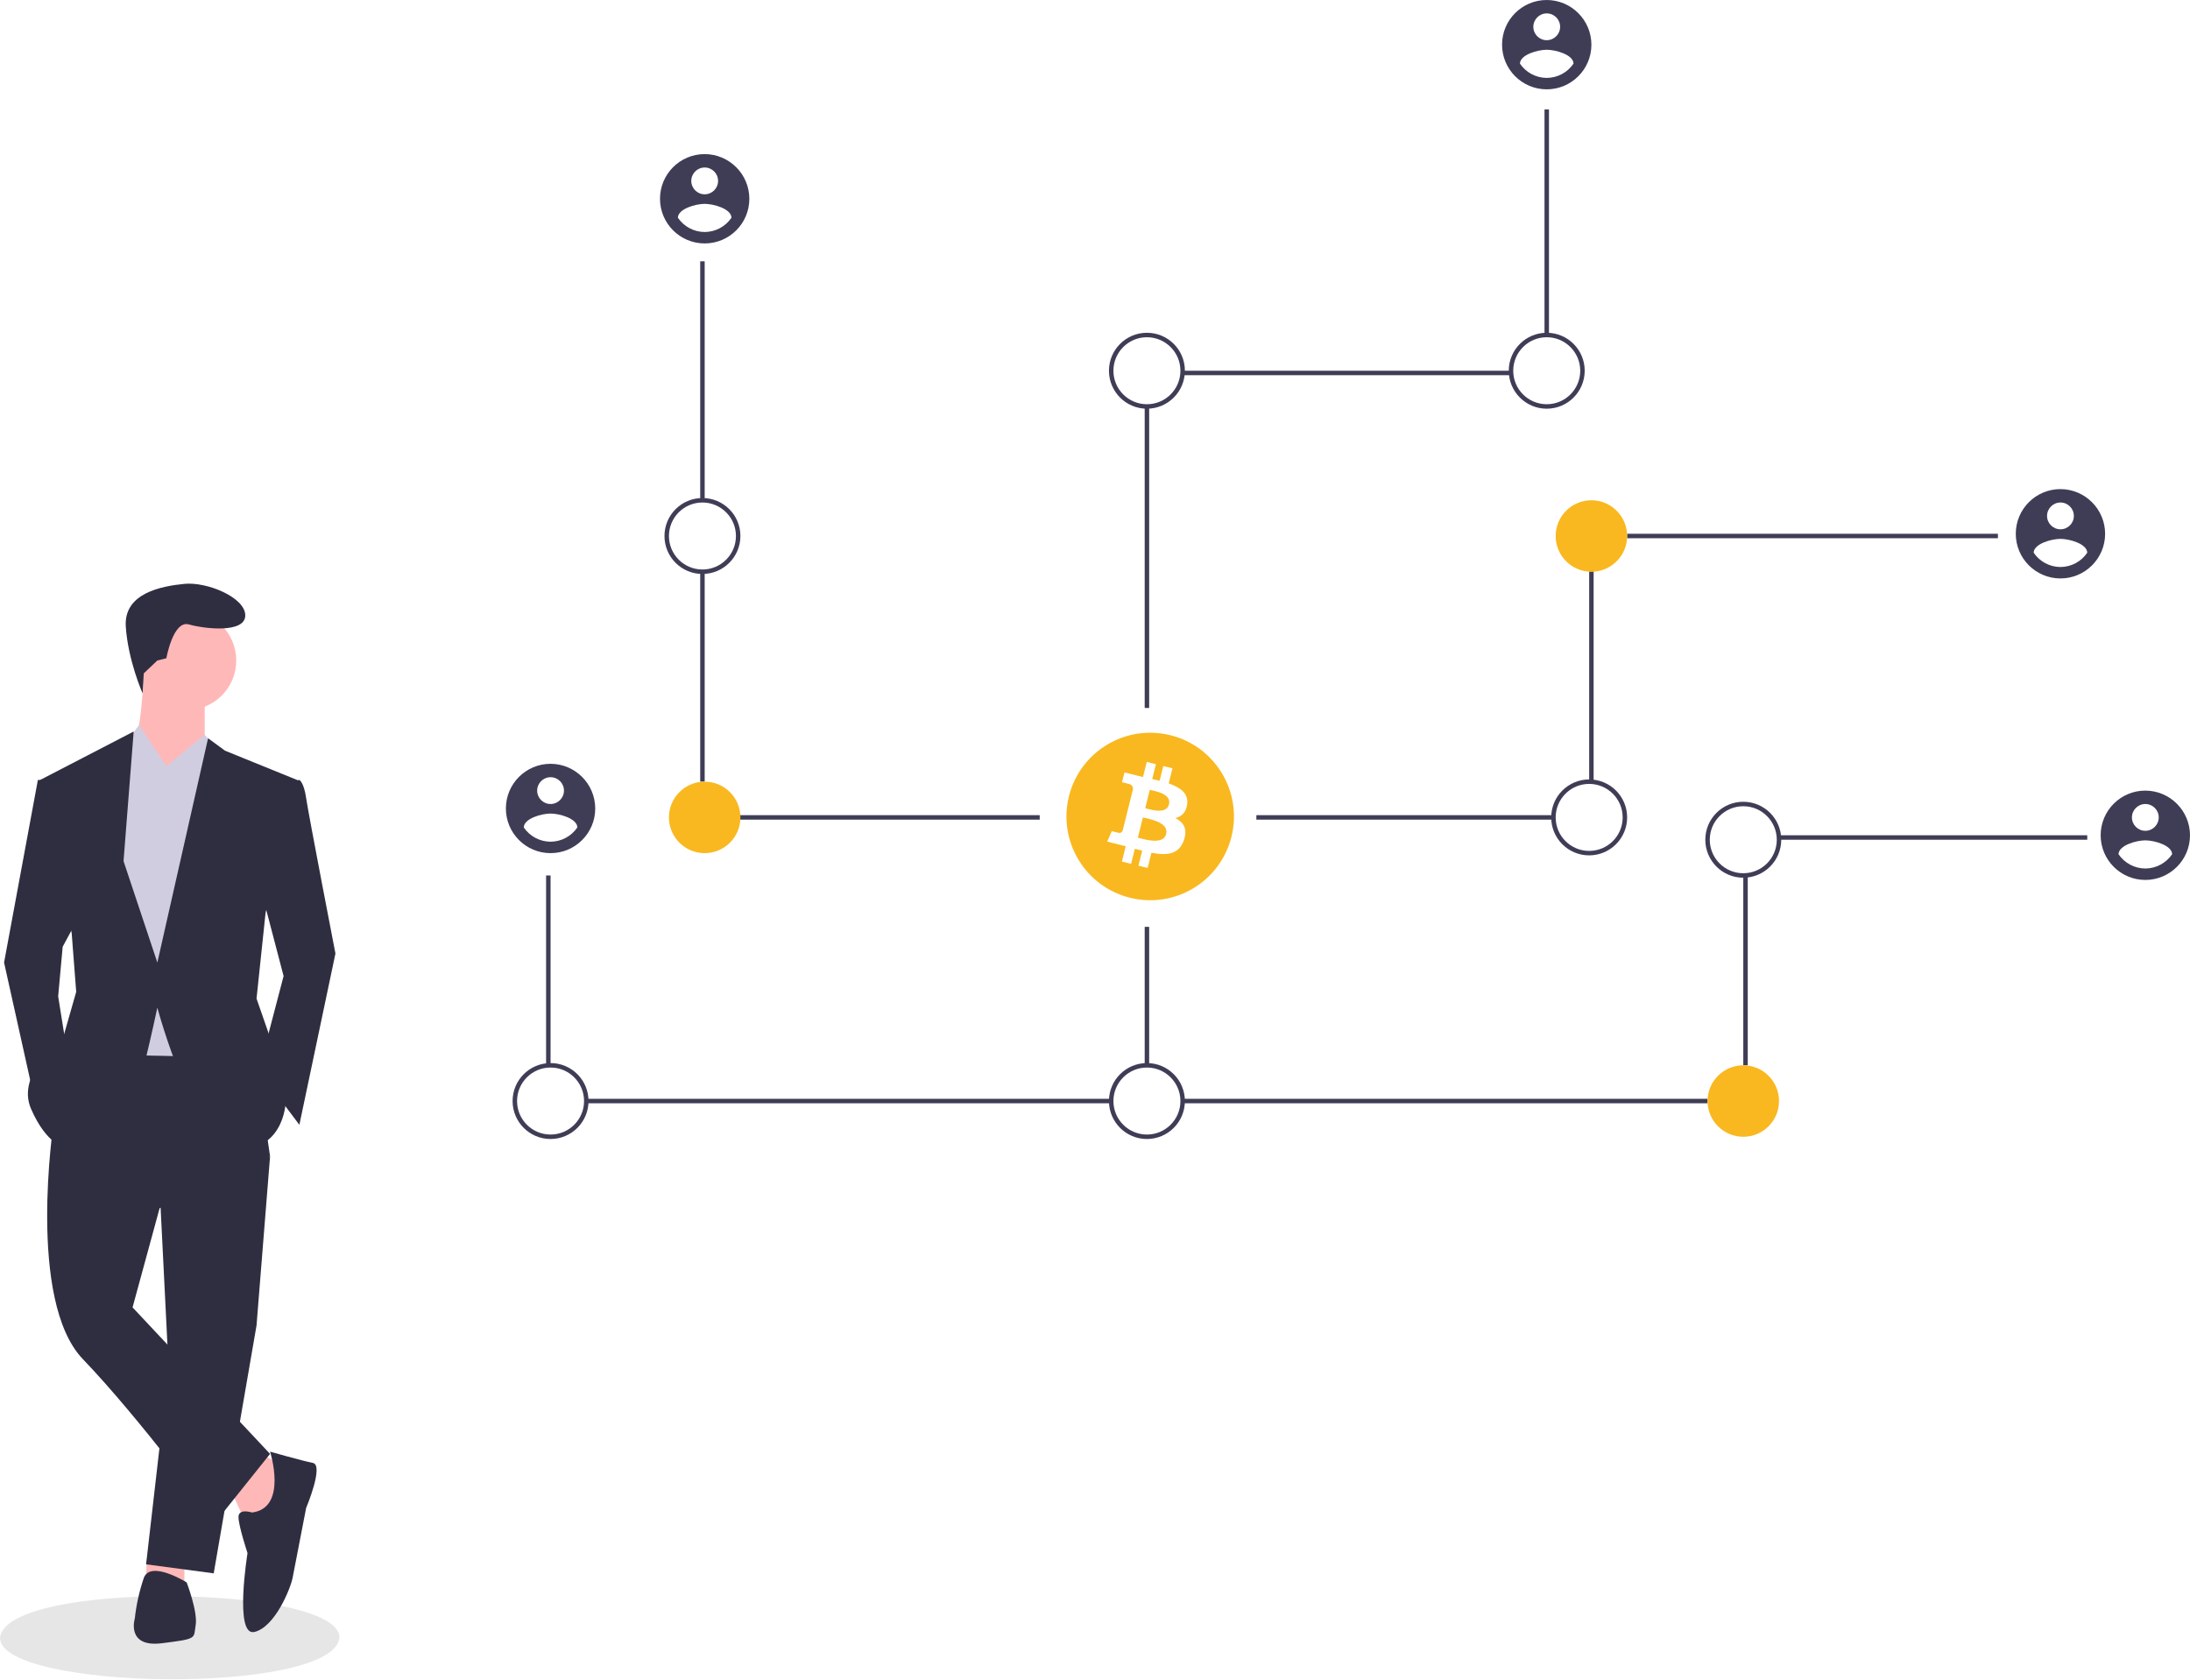
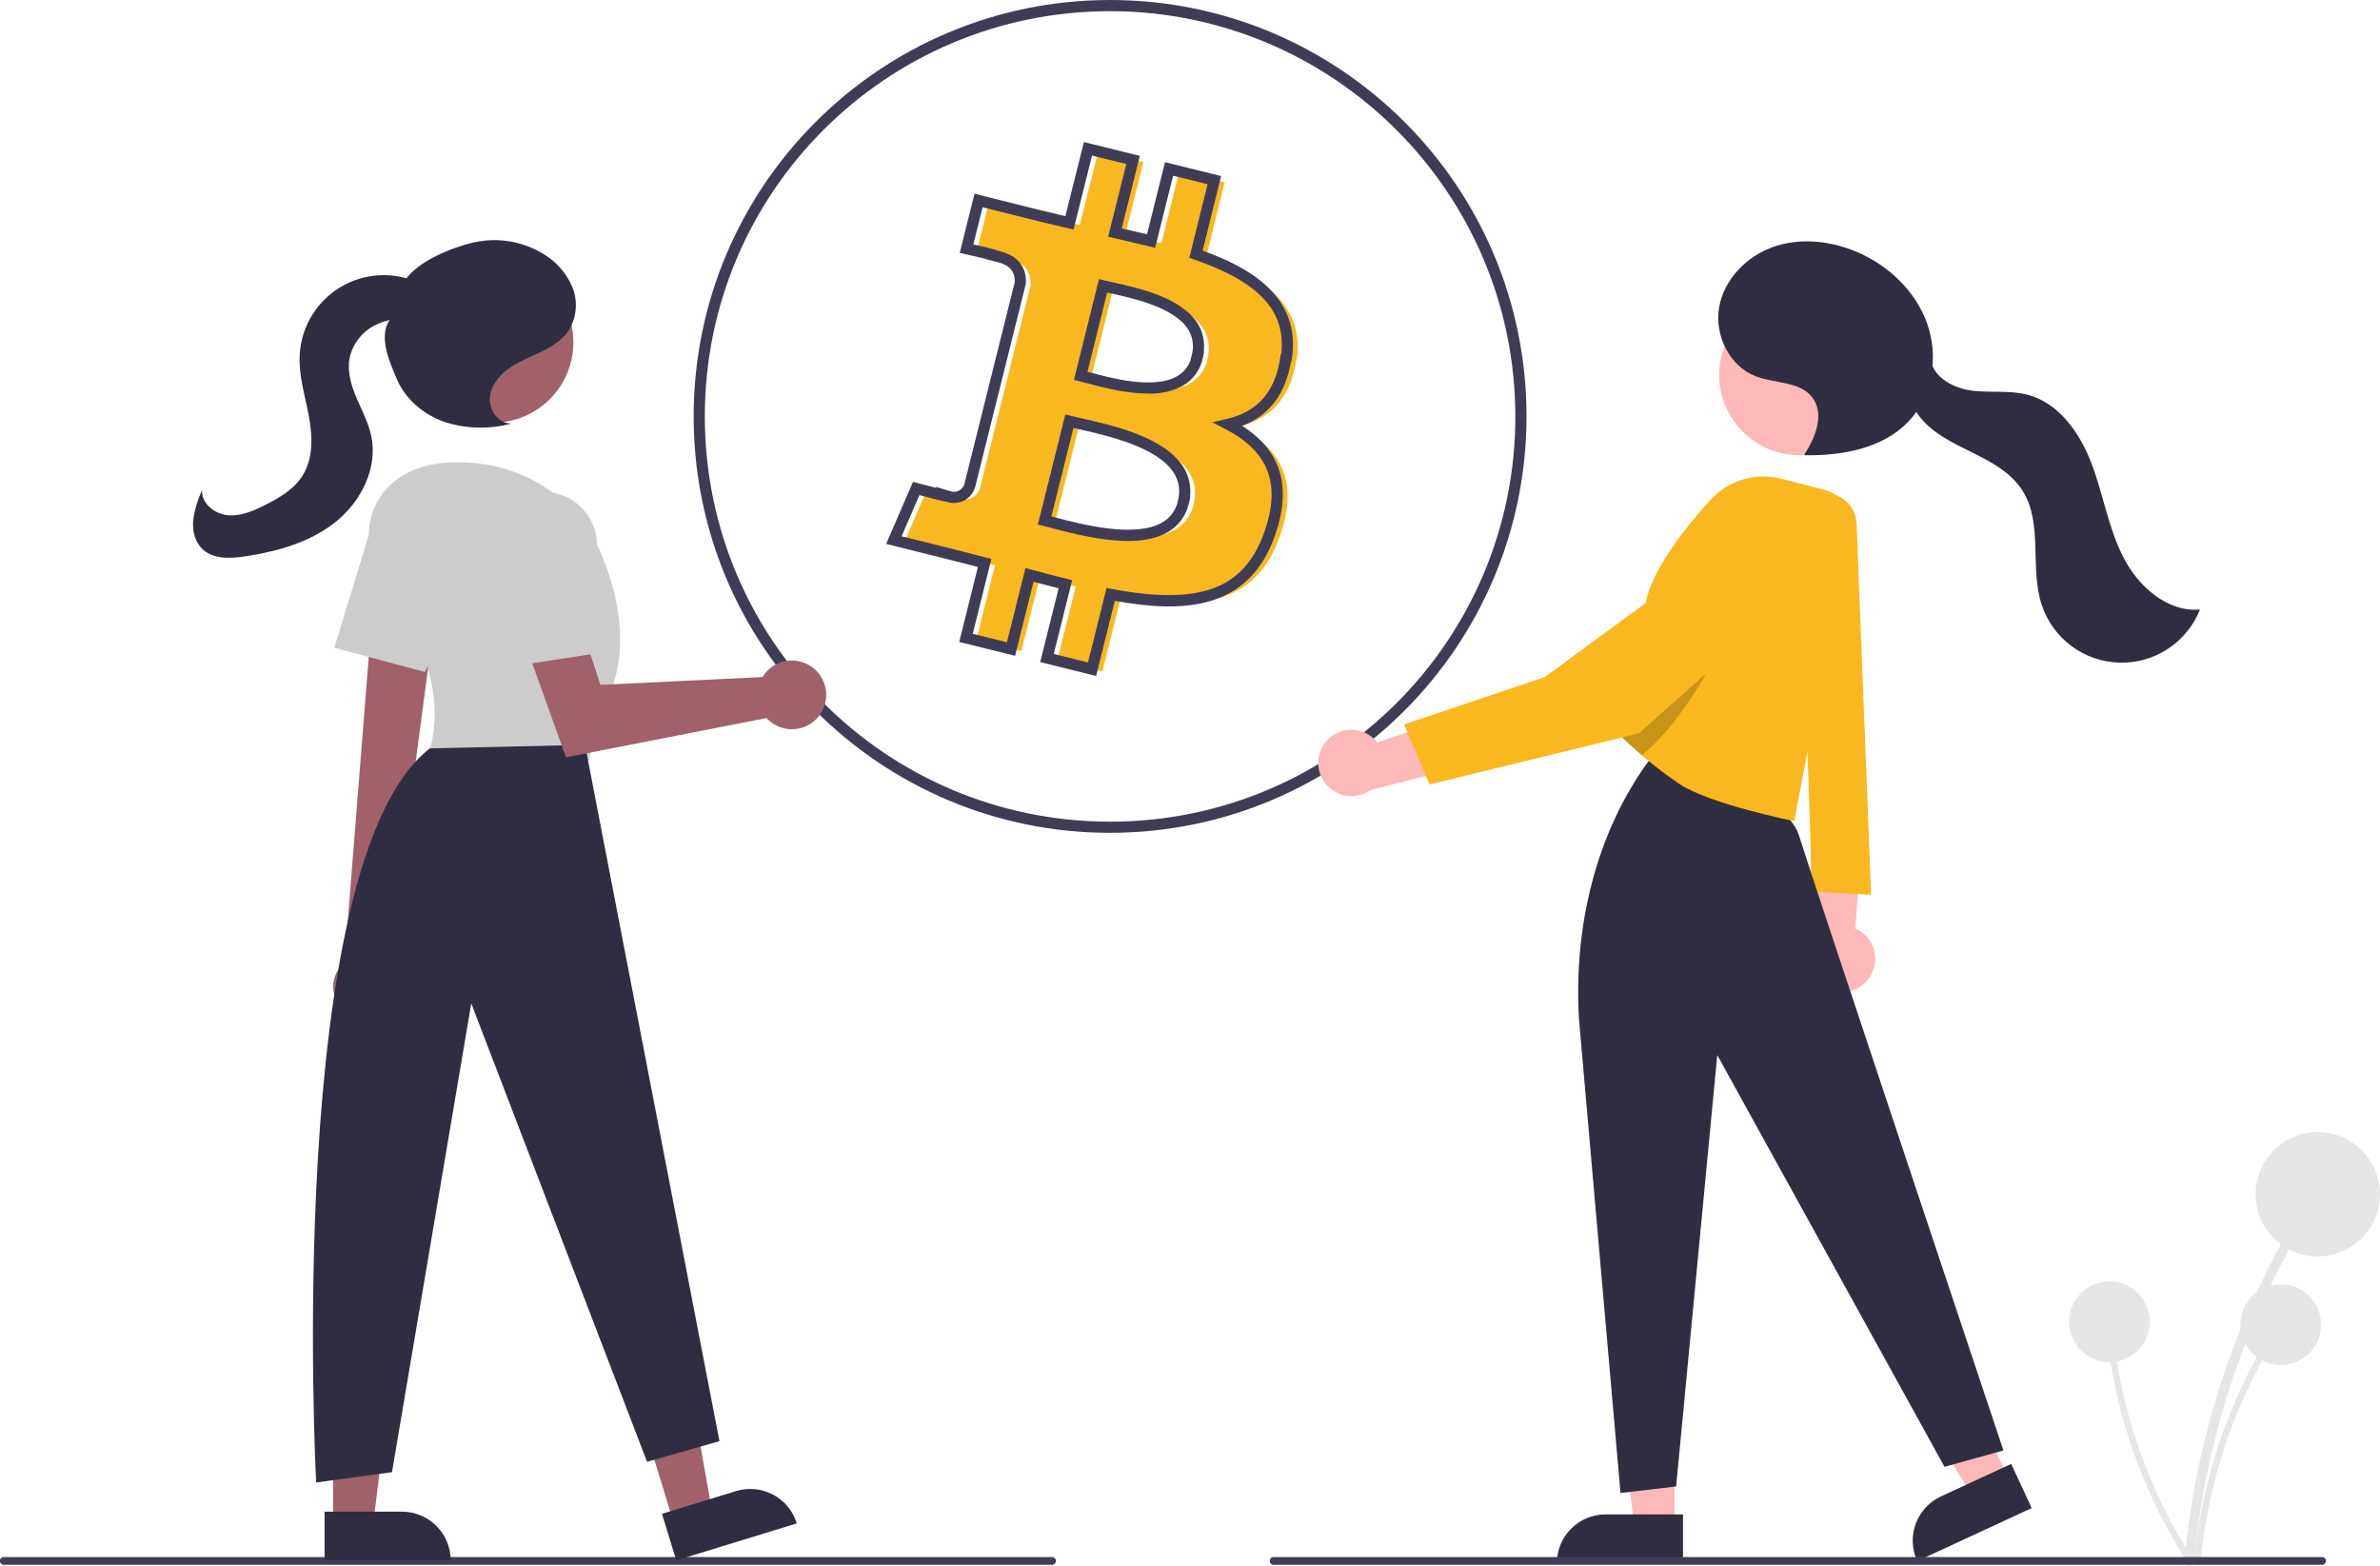
- <svg xmlns="http://www.w3.org/2000/svg" id="fb0462f1-4822-46c6-85a1-002b71cfcb82" data-name="Layer 1" width="980.494" height="751.895" viewBox="0 0 980.494 751.895">
-   <rect x="313.494" y="117" width="2" height="107" fill="#3f3d56" />
-   <rect x="313.494" y="255.85" width="2" height="94.149" fill="#3f3d56" />
-   <rect x="310.494" y="365" width="155" height="2" fill="#3f3d56" />
-   <rect x="244.494" y="392" width="2" height="85" fill="#3f3d56" />
-   <rect x="262.494" y="492" width="235" height="2" fill="#3f3d56" />
-   <path d="M623.247,551.052" transform="translate(-109.7531 -74.05234)" fill="none" stroke="#3f3d56" stroke-miterlimit="10" stroke-width="2" />
-   <path d="M623.247,469.052" transform="translate(-109.7531 -74.05234)" fill="none" stroke="#3f3d56" stroke-miterlimit="10" stroke-width="2" />
-   <rect x="691.494" y="49" width="2" height="101" fill="#3f3d56" />
-   <rect x="529.46" y="166" width="147.034" height="2" fill="#3f3d56" />
-   <rect x="512.494" y="182" width="2" height="135" fill="#3f3d56" />
-   <path d="M424.247,331.052a17,17,0,1,1,17-17A17.019,17.019,0,0,1,424.247,331.052Zm0-32a15,15,0,1,0,15,15A15.017,15.017,0,0,0,424.247,299.052Z" transform="translate(-109.7531 -74.05234)" fill="#3f3d56" />
-   <path d="M356.247,584.052a17,17,0,1,1,17-17A17.019,17.019,0,0,1,356.247,584.052Zm0-32a15,15,0,1,0,15,15A15.017,15.017,0,0,0,356.247,552.052Z" transform="translate(-109.7531 -74.05234)" fill="#3f3d56" />
-   <circle cx="315.494" cy="366" r="16" fill="#f9b81f" />
-   <rect x="728.494" y="239" width="166" height="2" fill="#3f3d56" />
-   <rect x="711.494" y="255.85" width="2" height="94.149" fill="#3f3d56" />
-   <rect x="562.494" y="365" width="133" height="2" fill="#3f3d56" />
-   <rect x="796.494" y="374" width="138" height="2" fill="#3f3d56" />
-   <rect x="780.494" y="392" width="2" height="85" fill="#3f3d56" />
-   <rect x="529.494" y="492" width="235" height="2" fill="#3f3d56" />
-   <rect x="512.494" y="415" width="2" height="62" fill="#3f3d56" />
-   <circle cx="712.494" cy="240" r="16" fill="#f9b81f" />
-   <path d="M802.247,257.052a17,17,0,1,1,17-17A17.019,17.019,0,0,1,802.247,257.052Zm0-32a15,15,0,1,0,15,15A15.017,15.017,0,0,0,802.247,225.052Z" transform="translate(-109.7531 -74.05234)" fill="#3f3d56" />
-   <path d="M623.247,257.052a17,17,0,1,1,17-17A17.019,17.019,0,0,1,623.247,257.052Zm0-32a15,15,0,1,0,15,15A15.017,15.017,0,0,0,623.247,225.052Z" transform="translate(-109.7531 -74.05234)" fill="#3f3d56" />
-   <path d="M890.247,467.052a17,17,0,1,1,17-17A17.019,17.019,0,0,1,890.247,467.052Zm0-32a15,15,0,1,0,15,15A15.017,15.017,0,0,0,890.247,435.052Z" transform="translate(-109.7531 -74.05234)" fill="#3f3d56" />
-   <circle cx="780.494" cy="493" r="16" fill="#f9b81f" />
-   <path d="M623.247,584.052a17,17,0,1,1,17-17A17.019,17.019,0,0,1,623.247,584.052Zm0-32a15,15,0,1,0,15,15A15.017,15.017,0,0,0,623.247,552.052Z" transform="translate(-109.7531 -74.05234)" fill="#3f3d56" />
-   <path d="M821.247,457.052a17,17,0,1,1,17-17A17.019,17.019,0,0,1,821.247,457.052Zm0-32a15,15,0,1,0,15,15A15.017,15.017,0,0,0,821.247,425.052Z" transform="translate(-109.7531 -74.05234)" fill="#3f3d56" />
-   <path d="M356.247,416.052a20,20,0,1,0,20,20A20.059,20.059,0,0,0,356.247,416.052Zm0,6a6,6,0,1,1-6,6,6.02,6.02,0,0,1,6-6Zm0,28.885a14.57,14.57,0,0,1-12-6.404c.096-4,8-6.202,12-6.202s11.904,2.202,12,6.202a14.594,14.594,0,0,1-12,6.404Z" transform="translate(-109.7531 -74.05234)" fill="#3f3d56" />
-   <path d="M425.247,143.052a20,20,0,1,0,20,20A20.059,20.059,0,0,0,425.247,143.052Zm0,6a6,6,0,1,1-6,6,6.02,6.02,0,0,1,6-6Zm0,28.885a14.57,14.57,0,0,1-12-6.404c.096-4,8-6.202,12-6.202s11.904,2.202,12,6.202a14.594,14.594,0,0,1-12,6.404Z" transform="translate(-109.7531 -74.05234)" fill="#3f3d56" />
-   <path d="M802.247,74.052a20,20,0,1,0,20,20A20.059,20.059,0,0,0,802.247,74.052Zm0,6a6,6,0,1,1-6,6,6.02,6.02,0,0,1,6-6Zm0,28.885a14.57,14.57,0,0,1-12-6.404c.096-4,8-6.202,12-6.202s11.904,2.202,12,6.202a14.594,14.594,0,0,1-12,6.404Z" transform="translate(-109.7531 -74.05234)" fill="#3f3d56" />
-   <path d="M1032.247,293.052a20,20,0,1,0,20,20A20.059,20.059,0,0,0,1032.247,293.052Zm0,6a6,6,0,1,1-6,6,6.02,6.02,0,0,1,6-6Zm0,28.885a14.57,14.57,0,0,1-12-6.404c.096-4,8-6.202,12-6.202s11.904,2.202,12,6.202a14.594,14.594,0,0,1-12,6.404Z" transform="translate(-109.7531 -74.05234)" fill="#3f3d56" />
-   <path d="M1070.247,428.052a20,20,0,1,0,20,20A20.059,20.059,0,0,0,1070.247,428.052Zm0,6a6,6,0,1,1-6,6,6.02,6.02,0,0,1,6-6Zm0,28.885a14.57,14.57,0,0,1-12-6.404c.096-4,8-6.202,12-6.202s11.904,2.202,12,6.202a14.594,14.594,0,0,1-12,6.404Z" transform="translate(-109.7531 -74.05234)" fill="#3f3d56" />
-   <path d="M624.525,427.719l-2.049,8.215c2.323.579,9.483,2.941,10.643-1.708C634.328,429.379,626.848,428.298,624.525,427.719Z" transform="translate(-109.7531 -74.05234)" fill="#f9b81f" />
-   <path d="M621.443,440.08l-2.26,9.058c2.789.693,11.392,3.455,12.664-1.655C633.176,442.155,624.232,440.776,621.443,440.08Z" transform="translate(-109.7531 -74.05234)" fill="#f9b81f" />
-   <path d="M633.787,403.264a37.493,37.493,0,1,0,27.308,45.451A37.487,37.487,0,0,0,633.787,403.264Zm7.462,31.037c-.541,3.653-2.565,5.422-5.254,6.041,3.691,1.921,5.57,4.869,3.78,9.979-2.22,6.345-7.497,6.881-14.512,5.553l-1.703,6.824-4.115-1.025,1.68-6.733q-1.644-.407-3.279-.85l-1.686,6.764-4.11-1.026,1.703-6.836c-.961-.246-1.937-.508-2.933-.757l-5.354-1.336,2.042-4.709s3.032.807,2.991.747a1.496,1.496,0,0,0,1.885-.978l2.691-10.787c.151.037.298.073.434.108a3.496,3.496,0,0,0-.427-.137l1.919-7.701a2.189,2.189,0,0,0-1.917-2.392c.065-.044-2.988-.743-2.988-.743l1.095-4.395,5.675,1.417-.005.021c.853.212,1.732.413,2.628.617l1.686-6.757,4.112,1.025-1.652,6.625c1.104.252,2.215.506,3.297.775l1.641-6.581,4.114,1.025-1.685,6.76C638.196,426.628,641.995,429.31,641.249,434.301Z" transform="translate(-109.7531 -74.05234)" fill="#f9b81f" />
-   <path d="M261.753,807.346c-2.845,25.876-152.226,23.704-151.999-.002C112.599,781.47,261.979,783.642,261.753,807.346Z" transform="translate(-109.7531 -74.05234)" fill="#e6e6e6" />
-   <polygon points="103.754 668.156 109.81 681.276 120.911 680.267 127.976 657.054 116.874 650.999 103.754 668.156" fill="#ffb8b8" />
-   <polygon points="65.642 698.373 65.403 707.516 82.56 708.525 82.56 697.424 65.642 698.373" fill="#ffb8b8" />
-   <polygon points="71.458 531.908 75.495 612.647 65.403 700.451 95.68 704.488 114.856 593.472 120.911 517.778 71.458 531.908" fill="#2f2e41" />
-   <path d="M133.777,576.692s-12.111,79.73,13.12,105.971,59.545,72.666,59.545,72.666l24.222-30.277L169.101,659.45l12.111-44.407,49.453-23.213-8.074-55.508-72.666-1.009Z" transform="translate(-109.7531 -74.05234)" fill="#2f2e41" />
-   <circle cx="83.569" cy="295.744" r="22.203" fill="#ffb8b8" />
-   <path d="M174.147,374.843s-1.009,31.287-6.055,35.324,18.166,21.194,18.166,21.194l15.139-24.222V384.935Z" transform="translate(-109.7531 -74.05234)" fill="#ffb8b8" />
-   <polygon points="74.486 343.179 62.233 324.677 55.31 334.096 45.218 362.355 53.292 472.362 100.726 473.371 106.782 347.216 91.643 329.05 74.486 343.179" fill="#d0cde1" />
-   <path d="M235.711,424.296l8.074-1.009s2.018,1.009,3.028,8.074,13.12,69.638,13.12,69.638l-16.148,76.703-18.166-24.222,11.102-42.388-11.102-42.388Z" transform="translate(-109.7531 -74.05234)" fill="#2f2e41" />
-   <polygon points="23.015 349.234 16.959 349.234 1.821 430.983 15.95 494.566 30.079 471.353 26.042 446.122 28.061 423.919 35.126 410.798 23.015 349.234" fill="#2f2e41" />
-   <path d="M222.59,751.291s-6.055-2.018-6.055,2.018,4.037,16.148,4.037,16.148-6.055,37.342,3.028,35.324,16.148-19.176,17.157-24.222,6.055-31.287,6.055-31.287,8.074-19.176,3.028-20.185-19.176-5.046-19.176-5.046S238.738,749.273,222.59,751.291Z" transform="translate(-109.7531 -74.05234)" fill="#2f2e41" />
-   <path d="M193.322,782.578s-16.148-10.092-19.176-2.018a84.801,84.801,0,0,0-4.037,18.166s-4.037,13.12,12.111,11.102,14.129-2.018,15.139-8.074S193.322,782.578,193.322,782.578Z" transform="translate(-109.7531 -74.05234)" fill="#2f2e41" />
-   <path d="M180.202,369.797l4.037-1.009s3.028-17.157,10.092-15.139,25.231,4.037,25.231-4.037-17.157-15.139-27.25-14.129-27.25,4.037-26.24,19.176,7.522,29.865,7.522,29.865l.526-8.976Z" transform="translate(-109.7531 -74.05234)" fill="#2f2e41" />
-   <polygon points="91.643 355.29 74.486 343.179 91.643 329.05 97.6 336.197 91.643 355.29" fill="#d0cde1" />
-   <polygon points="59.347 354.281 74.486 343.179 62.375 325.013 55.31 334.096 59.347 354.281" fill="#d0cde1" />
-   <path d="M242.775,423.287l-32.296-13.12-7.569-5.551-22.708,100.42-15.139-45.416,4.542-58.032-41.884,21.699L141.851,491.915l2.018,26.24L137.814,539.35s-21.194,15.139-14.129,31.287,15.139,17.157,15.139,17.157,34.314-32.296,36.333-40.37,5.046-22.203,5.046-22.203,17.157,64.592,37.342,63.582,20.185-22.203,20.185-22.203l-5.046-22.203L224.609,521.183l4.037-38.351Z" transform="translate(-109.7531 -74.05234)" fill="#2f2e41" />
+ <svg xmlns="http://www.w3.org/2000/svg" id="aac55e20-4295-4738-859e-026cde4431f5" data-name="Layer 1" width="727.21" height="478.36" viewBox="0 0 727.21 478.36">
+   <path d="M604.991,289.168l5.615-22.646L596.765,263.109l-5.495,22.032c-3.618-.904-7.338-1.707-11.042-2.594l5.53-22.185-13.772-3.413L566.338,279.56q-4.506-1.024-8.789-2.065l-18.994-4.744-3.669,14.711s10,2.287,10,2.492c5.58,1.399,6.587,5.12,6.417,8.004l-6.434,25.786a10.033,10.033,0,0,1,1.433.461l-1.451-.358-9.01,36.111a4.992,4.992,0,0,1-6.28,3.277H529.527c.137.205-10.017-2.492-10.017-2.492l-6.826,15.769,17.919,4.471c3.413.836,6.604,1.707,9.813,2.526L534.715,406.392,548.47,409.805l5.649-22.646c3.652.99,7.321,1.928,10.973,2.85l-5.632,22.544,13.772,3.413,5.7-22.851c23.482,4.437,41.162,2.645,48.585-18.584,5.99-17.066-.29-26.964-12.663-33.397,8.994-2.082,15.786-7.987,17.595-20.223l.153-.068C635.095,304.135,622.364,295.158,604.991,289.168Zm-3.857,75.806c-4.249,17.066-33.055,7.85-42.391,5.546l7.56-30.326c9.3,2.338,39.251,6.946,34.796,24.779Zm4.266-44.371c-3.891,15.564-27.851,7.645-35.633,5.717l6.826-27.493c7.765,1.928,32.817,5.546,28.704,21.776Z" transform="translate(-236.3952 -210.8201)" fill="#f9b81f" />
+   <path d="M575.583,465.303A127.241,127.241,0,1,1,702.824,338.061,127.385,127.385,0,0,1,575.583,465.303Zm0-251.07A123.828,123.828,0,1,0,699.411,338.061,123.968,123.968,0,0,0,575.583,214.233ZM571.314,417.367l-17.086-4.235,5.633-22.547c-2.554-.643-5.121-1.31-7.669-1.992l-5.64,22.613-17.067-4.235,5.704-22.9q-.999-.26-2.004-.523c-2.003-.524-4.034-1.056-6.15-1.575l-19.878-4.961,8.21-18.963,1.42.377c1.965.522,4.041,1.063,5.771,1.504l-.24-.36,4.539,1.362a3.312,3.312,0,0,0,4.196-2.152l8.596-34.46-.008-.003,6.806-27.278c.135-3.201-1.547-5.196-5.136-6.095l-3.831-.961.095-.061c-1.811-.439-4.086-.972-6.229-1.462l-1.697-.387,4.503-18.056,20.651,5.158q3.476.852,7.125,1.684l5.656-22.642,17.084,4.234-5.525,22.168q1.458.34,2.914.672c1.613.371,3.219.739,4.81,1.122l5.495-22.034,17.151,4.23L603.86,287.407c13.547,4.857,30.168,13.588,27.27,33.021l-.138.927-.164.072c-1.692,9.839-6.685,16.39-14.872,19.526,11.951,7.64,15.222,18.628,10.011,33.475-8.231,23.539-29.151,23.535-48.928,19.989Zm-12.945-6.725,10.459,2.592L574.505,390.474l1.582.299c27.015,5.104,40.534.042,46.658-17.471,5.096-14.519,1.334-24.47-11.84-31.321l-4.104-2.134,4.506-1.042c9.414-2.179,14.742-8.331,16.291-18.81l.137-.928.139-.062c1.529-13.099-6.723-22.034-26.603-28.889l-1.476-.508,5.579-22.504-10.529-2.596-5.497,22.037-1.657-.414c-2.108-.527-4.25-1.019-6.404-1.513-1.538-.353-3.081-.707-4.621-1.077l-1.674-.402L580.528,260.942l-10.46-2.592-5.641,22.58-1.629-.371c-3.013-.686-5.958-1.37-8.817-2.072l-17.345-4.333-2.835,11.366a82.002,82.002,0,0,1,8.394,2.126c5.152,1.312,7.939,4.861,7.65,9.746l-.048.312-6.048,24.239.02.008-.406,1.539-.08-.02-.032.098.095.024-9.011,36.111a6.72,6.72,0,0,1-8.457,4.499l.005-.016c-1.305-.176-3.724-.804-8.553-2.085l-5.443,12.573,15.967,3.984c2.127.522,4.176,1.057,6.195,1.587,1.215.317,2.419.633,3.626.942l1.644.419-5.698,22.874,10.443,2.591,5.658-22.682,1.681.455c3.623.982,7.303,1.938,10.938,2.841l1.659.412Zm22.622-34.529c-8.259,0-17.314-2.38-23.141-3.911-1.009-.265-1.909-.502-2.677-.692l-1.66-.41,8.387-33.645,1.659.417c.937.236,2.087.494,3.391.788,9.496,2.139,25.389,5.719,31.091,14.972a13.61,13.61,0,0,1,1.947,8.967h.135l-.493,2.119a13.426,13.426,0,0,1-6.313,8.643C589.912,375.38,585.574,376.113,580.991,376.113Zm-23.343-7.492q.512.134,1.069.28c7.967,2.096,24.547,6.449,32.859,1.526a9.826,9.826,0,0,0,4.478-5.618l.228-.914a10.527,10.527,0,0,0-1.149-8.47c-4.948-8.03-20.552-11.544-28.935-13.433-.642-.145-1.247-.282-1.81-.411Zm29.549-37.538c-6.783,0-14.031-1.929-18.718-3.176-.862-.229-1.63-.434-2.283-.596l-1.657-.411,7.649-30.806,1.656.411c.768.191,1.708.398,2.773.633,7.791,1.72,20.83,4.6,25.771,12.612a12.83,12.83,0,0,1,1.803,8.48h.132l-.427,2.121a12.857,12.857,0,0,1-6.016,8.31A21.029,21.029,0,0,1,587.197,331.084ZM568.67,324.426q.332.087.687.182c6.905,1.837,19.758,5.258,26.789,1.113a9.089,9.089,0,0,0,3.94-4.638l.397-1.566a9.868,9.868,0,0,0-1-7.975c-4.183-6.784-16.816-9.573-23.602-11.071-.419-.092-.819-.181-1.197-.266Z" transform="translate(-236.3952 -210.8201)" fill="#3f3d56" />
+   <path d="M641.076,438.032a10.064,10.064,0,0,1,16.142-.352l33.834-11.5-4.69,17.968-31.41,8.166a10.111,10.111,0,0,1-13.875-14.281Z" transform="translate(-236.3952 -210.8201)" fill="#ffb8b8" />
+   <path d="M906.827,687.743a246.303,246.303,0,0,1,20.385-77.735q4.601-10.278,10.127-20.103c.947-1.685-1.644-3.199-2.59-1.514a249.707,249.707,0,0,0-27.786,76.655q-2.086,11.269-3.136,22.696c-.178,1.922,2.823,1.909,3,0Z" transform="translate(-236.3952 -210.8201)" fill="#e6e6e6" />
+   <circle cx="708.21" cy="364.897" r="19" fill="#e6e6e6" />
+   <path d="M908.77,688.248a159.788,159.788,0,0,1,13.225-50.43q2.985-6.668,6.57-13.042a.974.974,0,0,0-1.681-.982,161.996,161.996,0,0,0-18.026,49.73q-1.353,7.31-2.034,14.724c-.115,1.247,1.832,1.239,1.946,0Z" transform="translate(-236.3952 -210.8201)" fill="#e6e6e6" />
+   <circle cx="696.883" cy="404.751" r="12.326" fill="#e6e6e6" />
+   <path d="M906.314,687.084a159.788,159.788,0,0,1-20.59-47.897q-1.748-7.093-2.841-14.324a.974.974,0,0,0-1.929.259,161.996,161.996,0,0,0,16.374,50.298q3.429,6.597,7.452,12.861c.676,1.054,2.206-.15,1.535-1.197Z" transform="translate(-236.3952 -210.8201)" fill="#e6e6e6" />
+   <circle cx="644.542" cy="403.886" r="12.326" fill="#e6e6e6" />
+   <path d="M807.705,509.345a10.056,10.056,0,0,0-4.418-14.773l2.591-35.641-16.203,9.072.024,32.454a10.11,10.11,0,0,0,18.006,8.887Z" transform="translate(-236.3952 -210.8201)" fill="#ffb8b8" />
+   <path d="M803.674,370.799,808.105,484.217l-18-1-4-119,3.796-1.786A9.665,9.665,0,0,1,803.674,370.799Z" transform="translate(-236.3952 -210.8201)" fill="#f9b81f" />
+   <polygon points="511.612 466.235 499.352 466.234 493.52 418.946 511.614 418.947 511.612 466.235" fill="#ffb8b8" />
+   <path d="M490.595,462.731h23.644a0,0,0,0,1,0,0v14.887a0,0,0,0,1,0,0H475.708a0,0,0,0,1,0,0v0A14.887,14.887,0,0,1,490.595,462.731Z" fill="#2f2e41" />
+   <polygon points="613.615 451.583 602.489 456.734 577.329 416.272 593.749 408.671 613.615 451.583" fill="#ffb8b8" />
+   <path d="M832.188,665.526h23.644a0,0,0,0,1,0,0v14.887a0,0,0,0,1,0,0H817.301a0,0,0,0,1,0,0v0A14.887,14.887,0,0,1,832.188,665.526Z" transform="translate(-441.7098 202.8908) rotate(-24.84116)" fill="#2f2e41" />
+   <path d="M718.897,522.728l12.644,144.289,17-2L761.105,533.217l69.436,125.8,18-5S790.605,480.717,786.105,466.217c-4.933-15.895-44-22-44-22l-1.5-1.5C723.818,465.315,717.094,494.635,718.897,522.728Z" transform="translate(-236.3952 -210.8201)" fill="#2f2e41" />
+   <circle cx="549.859" cy="114.532" r="24.561" fill="#ffb8b8" />
+   <path d="M801.674,372.743l-17.07,88.97s-25.94-5.18-35.18-11.42c-3.66-2.48-6.98-5.04-9.78-7.36-.55-.45-1.07-.9-1.58-1.33-4.62-3.95-7.46-6.89-7.46-6.89s1.479-7.25,3.29-15.83c2.02-9.61,4.47-20.9,5.72-25.51,2.75-10.11,12.19-21.89,19.55-29.91a21.738,21.738,0,0,1,21.47-6.36l13.32,3.44A10.543,10.543,0,0,1,801.674,372.743Z" transform="translate(-236.3952 -210.8201)" fill="#f9b81f" />
+   <path d="M760.394,411.602s-9.18,19.08-22.33,30c-4.62-3.95-7.46-6.89-7.46-6.89s1.479-7.25,3.29-15.83C744.914,413.063,756.274,409.393,760.394,411.602Z" transform="translate(-236.3952 -210.8201)" opacity="0.2" />
+   <path d="M776.674,376.677a16.322,16.322,0,0,0-2.831-1.125,12.495,12.495,0,0,0-11.545,2.66l-53.958,39.523-42.914,14.435,7.754,18.341,63.976-15.624,42.43-37.708A12.754,12.754,0,0,0,776.674,376.677Z" transform="translate(-236.3952 -210.8201)" fill="#f9b81f" />
+   <path d="M787.708,349.687c3.496-5.232,6.254-12.488,2.406-17.466-3.799-4.914-11.292-4.19-17.111-6.365-8.104-3.029-12.804-12.549-11.338-21.076s8.31-15.594,16.464-18.486,17.348-1.951,25.333,1.379c9.829,4.1,18.261,12.03,21.797,22.076s1.646,22.108-5.689,29.83c-7.864,8.278-20.206,10.485-31.623,10.351" transform="translate(-236.3952 -210.8201)" fill="#2f2e41" />
+   <path d="M826.277,320.727c1.001,5.591,7.134,8.766,12.771,9.464s11.468-.197,16.955,1.269c9.674,2.584,16.055,11.888,19.567,21.265s5.069,19.498,9.633,28.412S898.612,397.909,908.591,397.075a25.732,25.732,0,0,1-48.394-1.569c-3.666-11.317.542-24.813-5.868-34.834-3.547-5.545-9.673-8.807-15.579-11.713s-12.106-5.889-16.066-11.148-4.751-13.563.129-17.981" transform="translate(-236.3952 -210.8201)" fill="#2f2e41" />
+   <path d="M945.88,688.964h-320.294a1.191,1.191,0,1,1,0-2.381h320.294a1.191,1.191,0,1,1,0,2.381Z" transform="translate(-236.3952 -210.8201)" fill="#3f3d56" />
+   <path d="M557.88,688.964h-320.294a1.191,1.191,0,1,1,0-2.381h320.294a1.191,1.191,0,0,1,0,2.381Z" transform="translate(-236.3952 -210.8201)" fill="#3f3d56" />
+   <polygon points="205.801 465.134 217.522 461.537 209.226 414.618 191.928 419.927 205.801 465.134" fill="#a0616a" />
+   <path d="M439.993,667.396h38.531a0,0,0,0,1,0,0V682.283a0,0,0,0,1,0,0H454.88a14.887,14.887,0,0,1-14.887-14.887v0A0,0,0,0,1,439.993,667.396Z" transform="translate(859.9015 974.4209) rotate(162.9391)" fill="#2f2e41" />
+   <polygon points="101.803 465.403 114.063 465.403 119.895 418.115 101.801 418.116 101.803 465.403" fill="#a0616a" />
+   <path d="M335.571,672.72h38.531a0,0,0,0,1,0,0v14.887a0,0,0,0,1,0,0H350.458a14.887,14.887,0,0,1-14.887-14.887v0A0,0,0,0,1,335.571,672.72Z" transform="translate(473.3094 1149.49) rotate(179.9974)" fill="#2f2e41" />
+   <path d="M341.319,519.146a9.162,9.162,0,0,1,.318-14.046l9.505-119.695,19.331,4.83L354.995,506.994a9.212,9.212,0,0,1-13.677,12.152Z" transform="translate(-236.3952 -210.8201)" fill="#a0616a" />
+   <circle cx="150.634" cy="104.601" r="24.561" fill="#a0616a" />
+   <path d="M353.483,387.78c-5.837-8.013-6.017-19.049.271-26.714,4.103-5.002,10.966-9.004,22.425-9.004,30.543,0,42.128,24.224,42.128,24.224s12.638,23.17,5.266,44.235-7.372,23.17-7.372,23.17l-48.447-4.213S375.927,418.592,353.483,387.78Z" transform="translate(-236.3952 -210.8201)" fill="#ccc" />
+   <path d="M338.543,408.748l10.437-34.146a16.327,16.327,0,0,1,23.097-9.737h0a16.356,16.356,0,0,1,7.465,21.074l-13.269,30.218Z" transform="translate(-236.3952 -210.8201)" fill="#ccc" />
+   <path d="M415.148,438.425l41.075,212.747-22.117,6.319L380.392,517.415,356.168,660.651l-23.17,3.16S322.834,474.292,367.754,439.478Z" transform="translate(-236.3952 -210.8201)" fill="#2f2e41" />
+   <path d="M470.354,416.343a10.527,10.527,0,0,0-.963,1.349L419.856,420.094l-9.538-29.12L393.756,398.846l15.588,43.371,61.262-11.981a10.496,10.496,0,1,0-.252-13.893Z" transform="translate(-236.3952 -210.8201)" fill="#a0616a" />
+   <path d="M386.293,379.345a16.326,16.326,0,0,1,17.233-18.202h0a16.356,16.356,0,0,1,15.308,16.295V410.44l-28.369,4.365Z" transform="translate(-236.3952 -210.8201)" fill="#ccc" />
+   <path d="M392.431,340.205c-3.686-.016-6.53-3.897-6.365-7.58s2.639-6.923,5.619-9.093,6.475-3.492,9.798-5.087,6.617-3.586,8.669-6.648a14.716,14.716,0,0,0,1.023-13.504,21.669,21.669,0,0,0-9.333-10.224,28.688,28.688,0,0,0-20.417-3.228c-6.888,1.511-17.154,5.695-21.19,11.478l-4.208,11.458c-4.288,5.156-.968,12.813,1.668,18.98s8.248,10.806,14.581,13.011a35.794,35.794,0,0,0,19.841.595" transform="translate(-236.3952 -210.8201)" fill="#2f2e41" />
+   <path d="M369.985,302.044c-1.809-2.899-4.944-4.743-8.186-5.825a25.724,25.724,0,0,0-33.832,23.003c-.344,6.314,1.634,12.489,2.795,18.705s1.393,13.082-2.034,18.396c-2.611,4.048-6.964,6.596-11.261,8.773-3.581,1.814-7.455,3.516-11.453,3.154s-8.016-3.528-7.91-7.541a32.054,32.054,0,0,0-2.682,9.08c-.281,3.156.497,6.561,2.776,8.762,3.313,3.199,8.563,2.965,13.116,2.274,9.857-1.494,19.838-4.295,27.626-10.52s12.955-16.475,10.904-26.231c-.857-4.075-2.87-7.796-4.497-11.63s-2.897-8.027-2.15-12.124a14.735,14.735,0,0,1,7.493-9.982,19.601,19.601,0,0,1,12.523-1.899c2.799.459,6.294,1.173,7.954-1.127a4.508,4.508,0,0,0-.094-4.809,13.248,13.248,0,0,0-3.593-3.56" transform="translate(-236.3952 -210.8201)" fill="#2f2e41" />
</svg>
